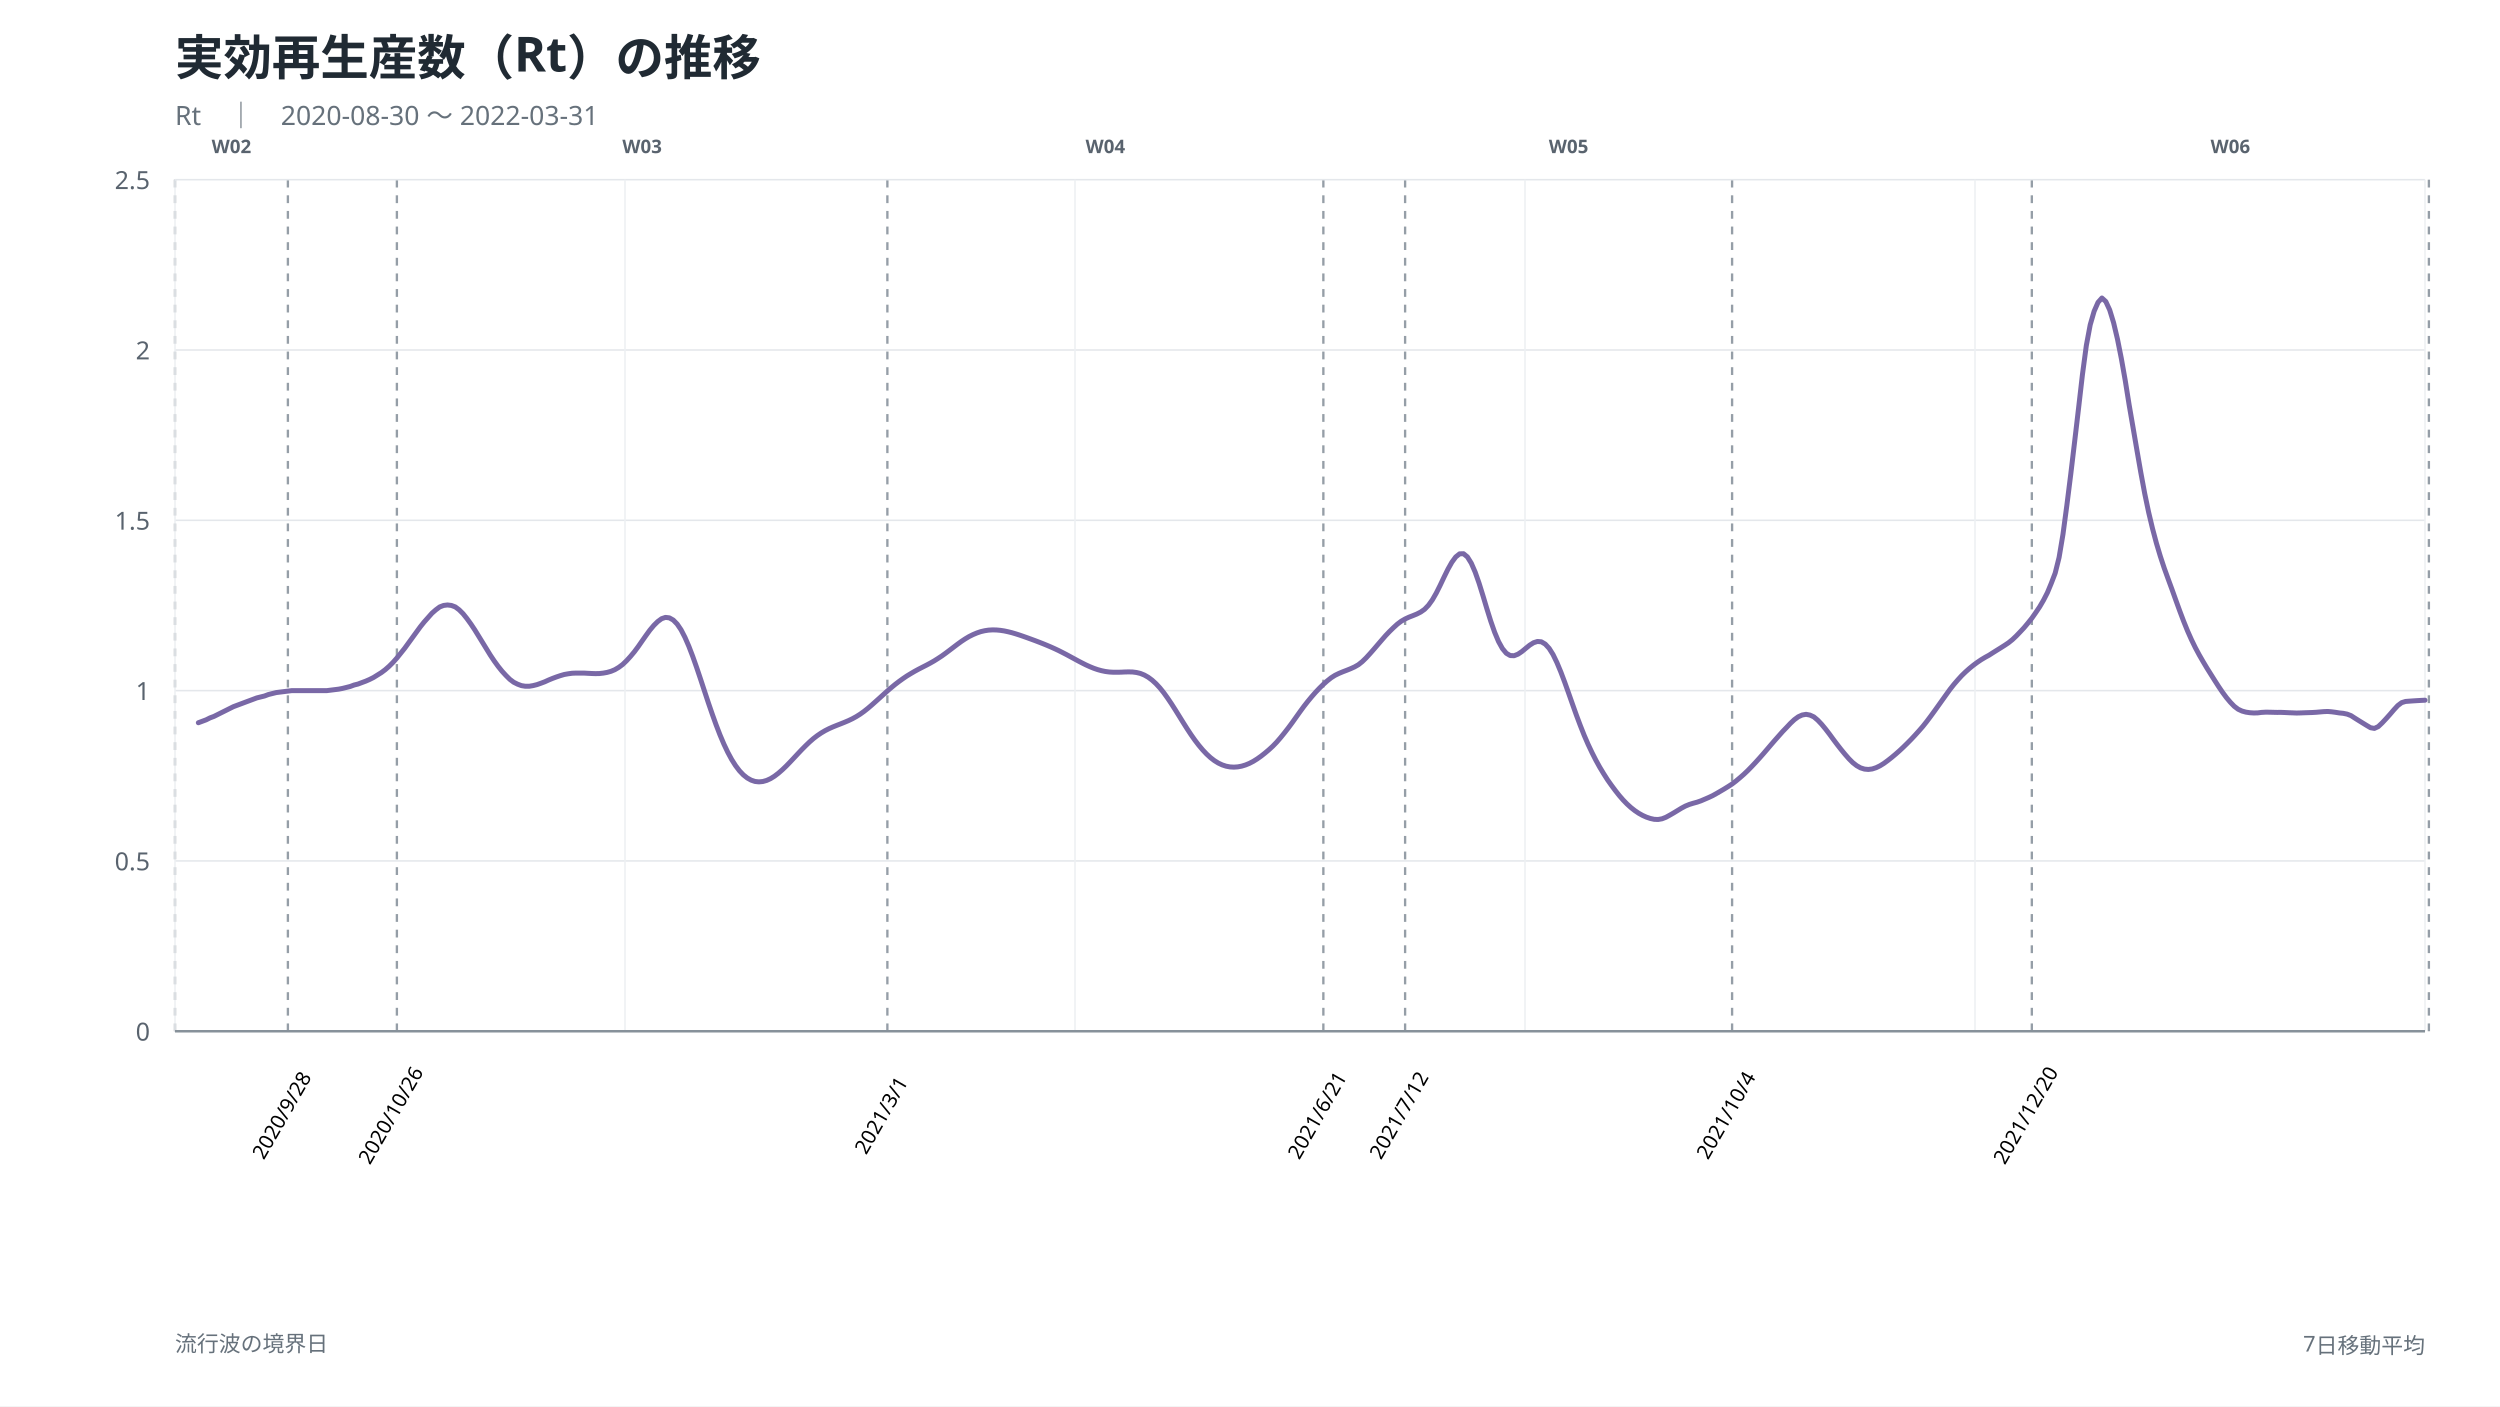
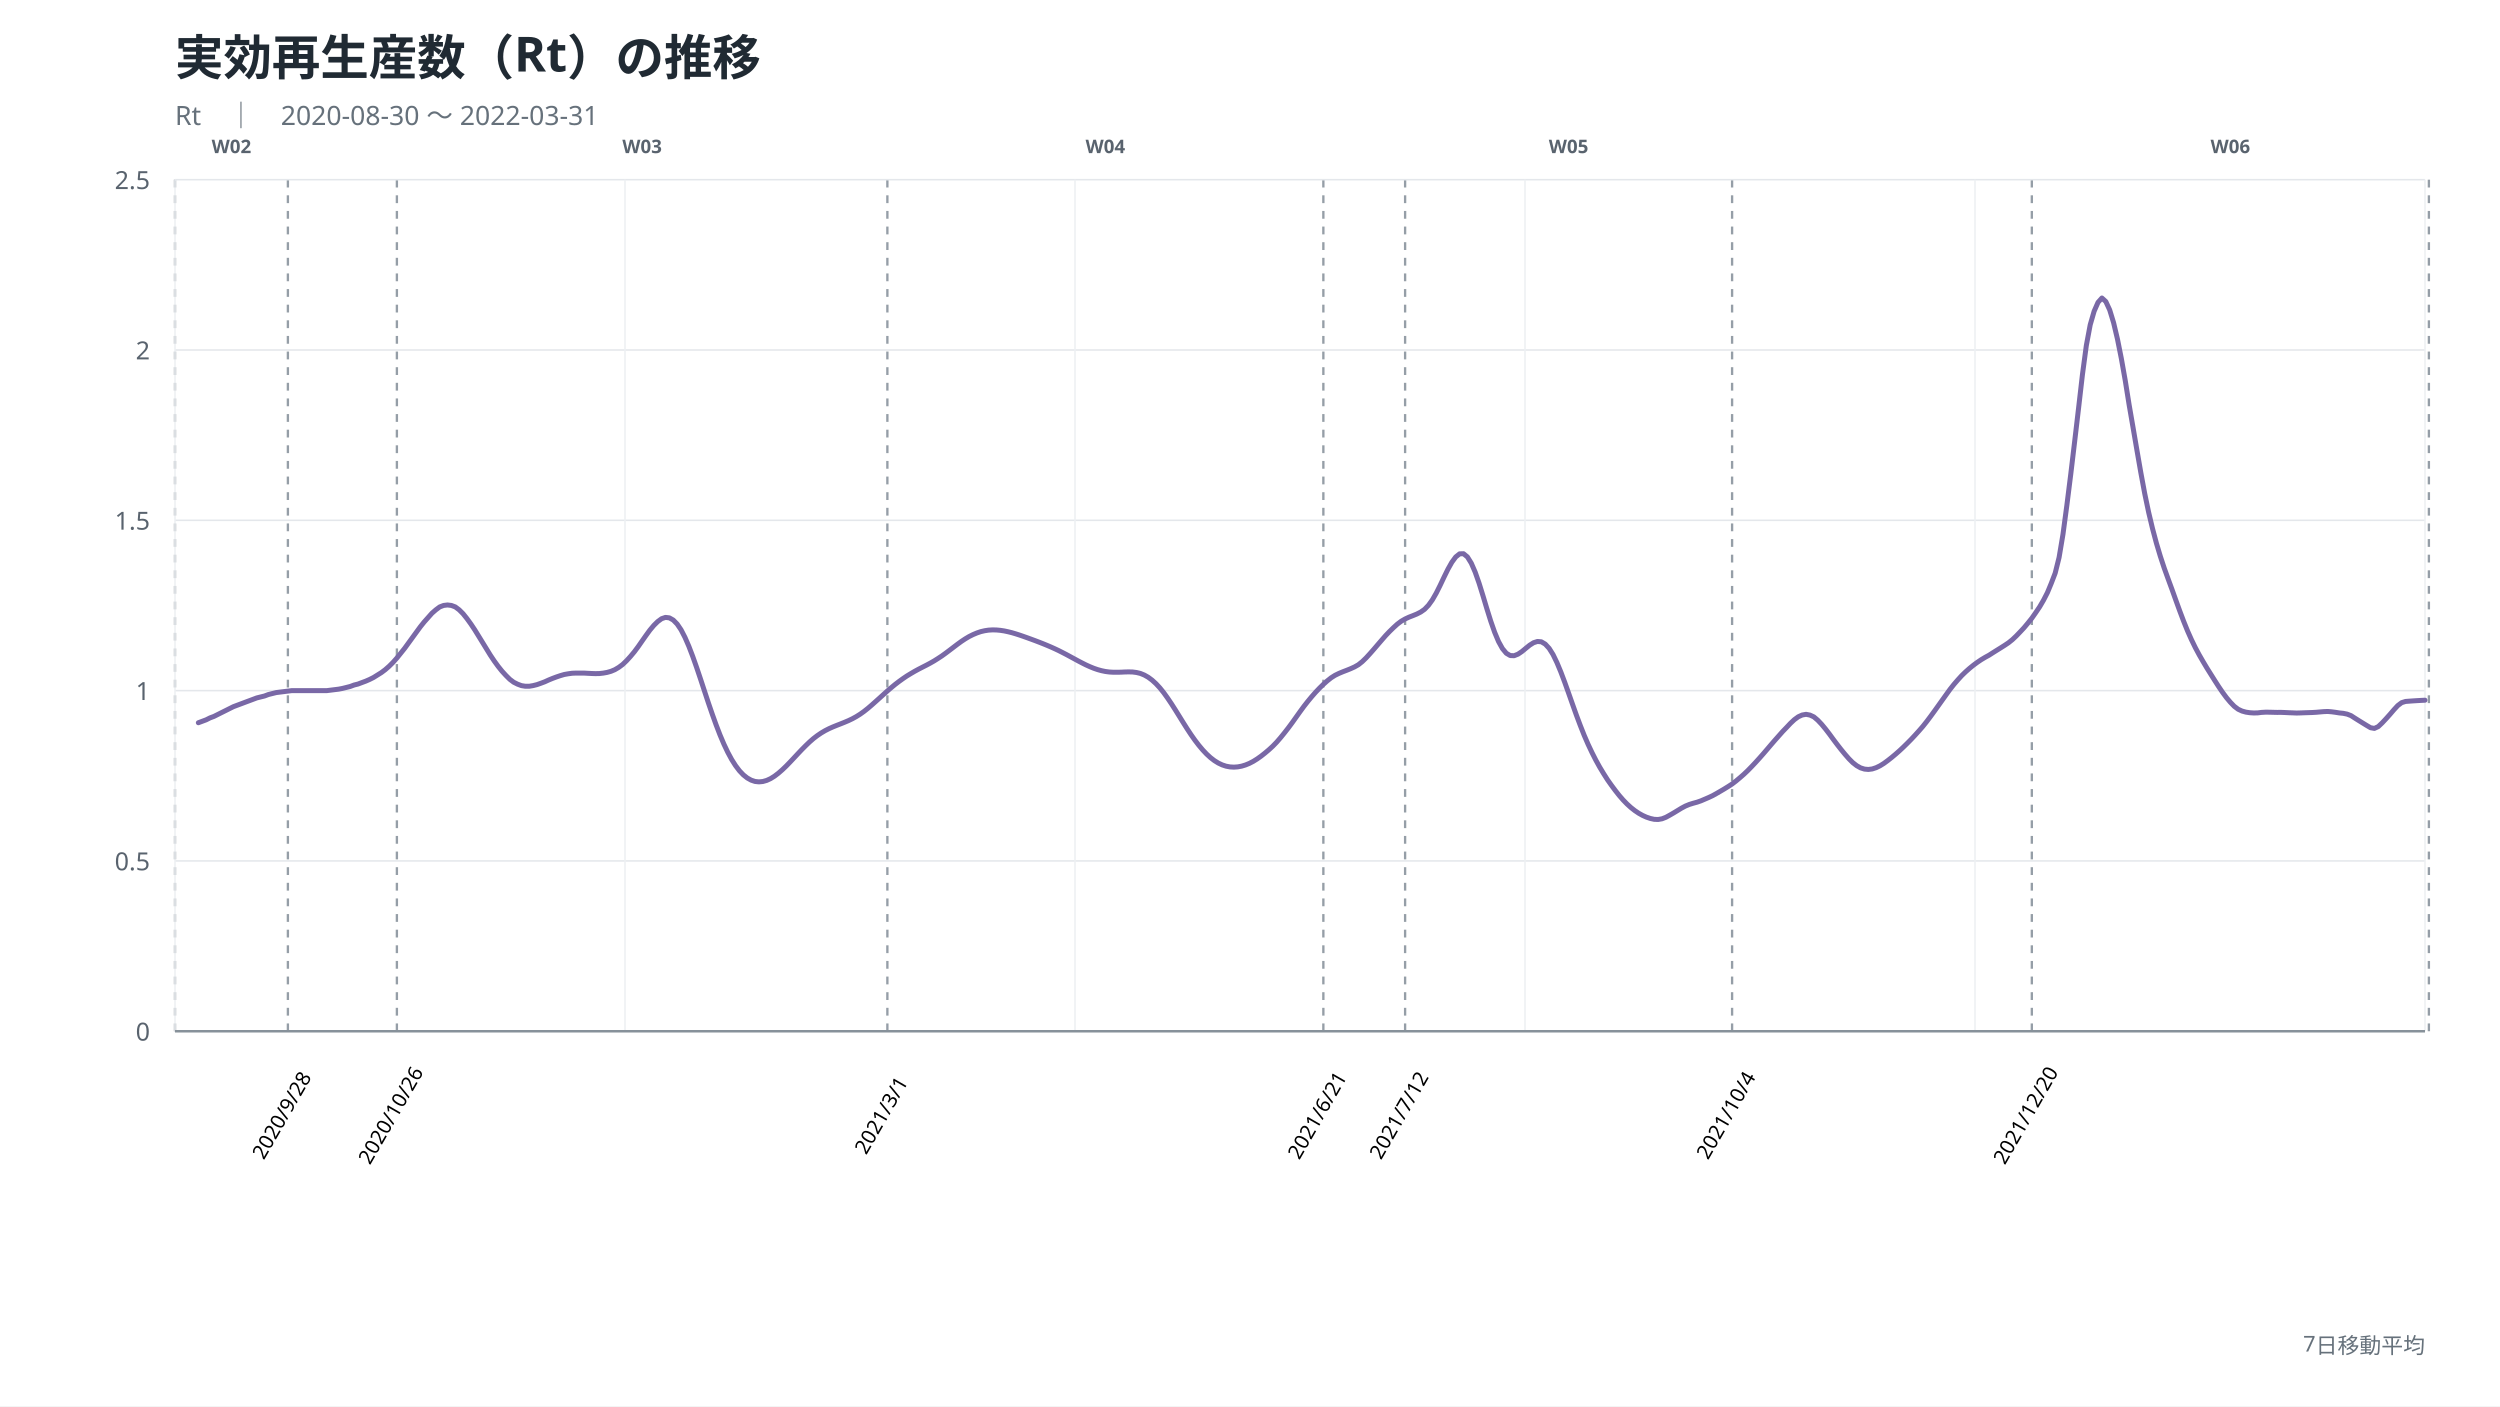
<svg xmlns="http://www.w3.org/2000/svg" width="1600" height="900" viewBox="0 0 1600 900" role="img" aria-labelledby="title desc">
  <rect width="100%" height="100%" fill="#fff" />
  <text x="112" y="48" font-family="sans-serif" font-size="31" font-weight="700" fill="#202a33">実効再生産数（Rt）の推移</text>
  <text x="112" y="80" font-family="sans-serif" font-size="17" fill="#66717b">Rt　｜　2020-08-30 ～ 2022-03-31</text>
  <line x1="112.00" y1="115" x2="112.00" y2="660" stroke="#8a949d" stroke-width="1.5" stroke-dasharray="5 5" opacity="0.9" />
  <line x1="184.25" y1="115" x2="184.25" y2="660" stroke="#8a949d" stroke-width="1.5" stroke-dasharray="5 5" opacity="0.9" />
  <text x="148.12" y="98" text-anchor="middle" font-family="sans-serif" font-size="12" font-weight="600" fill="#59636e">W02</text>
  <line x1="254.01" y1="115" x2="254.01" y2="660" stroke="#8a949d" stroke-width="1.5" stroke-dasharray="5 5" opacity="0.9" />
  <line x1="567.92" y1="115" x2="567.92" y2="660" stroke="#8a949d" stroke-width="1.5" stroke-dasharray="5 5" opacity="0.9" />
  <text x="410.96" y="98" text-anchor="middle" font-family="sans-serif" font-size="12" font-weight="600" fill="#59636e">W03</text>
  <line x1="846.95" y1="115" x2="846.95" y2="660" stroke="#8a949d" stroke-width="1.5" stroke-dasharray="5 5" opacity="0.9" />
  <text x="707.43" y="98" text-anchor="middle" font-family="sans-serif" font-size="12" font-weight="600" fill="#59636e">W04</text>
  <line x1="899.27" y1="115" x2="899.27" y2="660" stroke="#8a949d" stroke-width="1.5" stroke-dasharray="5 5" opacity="0.9" />
  <line x1="1108.54" y1="115" x2="1108.54" y2="660" stroke="#8a949d" stroke-width="1.5" stroke-dasharray="5 5" opacity="0.9" />
  <text x="1003.90" y="98" text-anchor="middle" font-family="sans-serif" font-size="12" font-weight="600" fill="#59636e">W05</text>
  <line x1="1300.37" y1="115" x2="1300.37" y2="660" stroke="#8a949d" stroke-width="1.5" stroke-dasharray="5 5" opacity="0.9" />
  <line x1="1554.49" y1="115" x2="1554.49" y2="660" stroke="#8a949d" stroke-width="1.5" stroke-dasharray="5 5" opacity="0.9" />
  <text x="1427.43" y="98" text-anchor="middle" font-family="sans-serif" font-size="12" font-weight="600" fill="#59636e">W06</text>
  <line x1="112" y1="660.00" x2="1552" y2="660.00" stroke="#e4e7eb" stroke-width="1" />
  <text x="96" y="666.00" text-anchor="end" font-family="sans-serif" font-size="16" fill="#59636e">0</text>
  <line x1="112" y1="551.00" x2="1552" y2="551.00" stroke="#e4e7eb" stroke-width="1" />
  <text x="96" y="557.00" text-anchor="end" font-family="sans-serif" font-size="16" fill="#59636e">0.5</text>
  <line x1="112" y1="442.00" x2="1552" y2="442.00" stroke="#e4e7eb" stroke-width="1" />
  <text x="96" y="448.00" text-anchor="end" font-family="sans-serif" font-size="16" fill="#59636e">1</text>
  <line x1="112" y1="333.00" x2="1552" y2="333.00" stroke="#e4e7eb" stroke-width="1" />
  <text x="96" y="339.00" text-anchor="end" font-family="sans-serif" font-size="16" fill="#59636e">1.5</text>
  <line x1="112" y1="224.00" x2="1552" y2="224.00" stroke="#e4e7eb" stroke-width="1" />
  <text x="96" y="230.00" text-anchor="end" font-family="sans-serif" font-size="16" fill="#59636e">2</text>
  <line x1="112" y1="115.00" x2="1552" y2="115.00" stroke="#e4e7eb" stroke-width="1" />
  <text x="96" y="121.00" text-anchor="end" font-family="sans-serif" font-size="16" fill="#59636e">2.5</text>
  <line x1="112.00" y1="115" x2="112.00" y2="660" stroke="#edf0f2" stroke-width="1" />
  <line x1="400.00" y1="115" x2="400.00" y2="660" stroke="#edf0f2" stroke-width="1" />
  <line x1="688.00" y1="115" x2="688.00" y2="660" stroke="#edf0f2" stroke-width="1" />
  <line x1="976.00" y1="115" x2="976.00" y2="660" stroke="#edf0f2" stroke-width="1" />
  <line x1="1264.00" y1="115" x2="1264.00" y2="660" stroke="#edf0f2" stroke-width="1" />
  <line x1="1552.00" y1="115" x2="1552.00" y2="660" stroke="#edf0f2" stroke-width="1" />
  <path d=" M126.95 462.55 L129.44 461.62 L131.93 460.69 L134.42 459.44 L136.91 458.51 L139.40 457.26 L141.90 456.01 L144.39 454.77 L146.88 453.52 L149.37 452.28 L151.86 451.34 L154.35 450.41 L156.84 449.47 L159.34 448.54 L161.83 447.61 L164.32 446.67 L166.81 446.05 L169.30 445.43 L171.79 444.49 L174.28 443.87 L176.78 443.25 L179.27 442.93 L181.76 442.62 L184.25 442.31 L186.74 442.00 L189.23 442.00 L191.72 442.00 L194.21 442.00 L196.71 442.00 L199.20 442.00 L201.69 442.00 L204.18 442.00 L206.67 442.00 L209.16 442.00 L211.65 441.69 L214.15 441.38 L216.64 441.07 L219.13 440.60 L221.62 439.98 L224.11 439.35 L226.60 438.42 L229.09 437.80 L231.58 436.86 L234.08 435.93 L236.57 434.84 L239.06 433.59 L241.55 432.03 L244.04 430.48 L246.53 428.61 L249.02 426.43 L251.52 423.94 L254.01 421.13 L256.50 418.02 L258.99 414.91 L261.48 411.48 L263.97 408.05 L266.46 404.63 L268.96 401.20 L271.45 398.09 L273.94 395.29 L276.43 392.48 L278.92 390.30 L281.41 388.44 L283.90 387.49 L286.39 387.18 L288.89 387.49 L291.38 388.42 L293.87 390.29 L296.36 392.78 L298.85 395.89 L301.34 399.33 L303.83 403.07 L306.33 407.12 L308.82 411.17 L311.31 415.22 L313.80 419.27 L316.29 423.00 L318.78 426.43 L321.27 429.54 L323.76 432.26 L326.26 434.75 L328.75 436.62 L331.24 437.87 L333.73 438.80 L336.22 439.20 L338.71 439.20 L341.20 438.78 L343.70 438.15 L346.19 437.27 L348.68 436.33 L351.17 435.19 L353.66 434.17 L356.15 433.24 L358.64 432.40 L361.13 431.67 L363.63 431.23 L366.12 430.88 L368.61 430.77 L371.10 430.77 L373.59 430.77 L376.08 430.91 L378.57 431.04 L381.07 431.12 L383.56 431.07 L386.05 430.79 L388.54 430.34 L391.03 429.64 L393.52 428.59 L396.01 427.11 L398.51 425.25 L401.00 422.86 L403.49 420.13 L405.98 417.15 L408.47 413.80 L410.96 410.21 L413.45 406.67 L415.94 403.25 L418.44 400.27 L420.93 397.81 L423.42 395.97 L425.91 395.13 L428.40 395.43 L430.89 396.84 L433.38 399.38 L435.88 403.08 L438.37 407.90 L440.86 413.62 L443.35 420.11 L445.84 427.16 L448.33 434.56 L450.82 442.14 L453.31 449.68 L455.81 456.95 L458.30 463.89 L460.79 470.34 L463.28 476.21 L465.77 481.46 L468.26 486.07 L470.75 490.00 L473.25 493.30 L475.74 495.92 L478.23 497.90 L480.72 499.29 L483.21 500.13 L485.70 500.40 L488.19 500.17 L490.69 499.46 L493.18 498.31 L495.67 496.76 L498.16 494.86 L500.65 492.69 L503.14 490.31 L505.63 487.74 L508.12 485.09 L510.62 482.41 L513.11 479.78 L515.60 477.27 L518.09 474.88 L520.58 472.70 L523.07 470.79 L525.56 469.10 L528.06 467.62 L530.55 466.35 L533.04 465.24 L535.53 464.23 L538.02 463.26 L540.51 462.26 L543.00 461.20 L545.49 460.01 L547.99 458.64 L550.48 457.08 L552.97 455.30 L555.46 453.33 L557.95 451.19 L560.44 448.97 L562.93 446.74 L565.43 444.46 L567.92 442.22 L570.41 440.08 L572.90 438.03 L575.39 436.12 L577.88 434.33 L580.37 432.64 L582.87 431.12 L585.36 429.66 L587.85 428.30 L590.34 427.02 L592.83 425.75 L595.32 424.42 L597.81 423.00 L600.30 421.43 L602.80 419.79 L605.29 417.99 L607.78 416.12 L610.27 414.22 L612.76 412.33 L615.25 410.52 L617.74 408.87 L620.24 407.38 L622.73 406.14 L625.22 405.09 L627.71 404.24 L630.20 403.66 L632.69 403.28 L635.18 403.13 L637.67 403.18 L640.17 403.41 L642.66 403.79 L645.15 404.32 L647.64 404.94 L650.13 405.68 L652.62 406.48 L655.11 407.34 L657.61 408.23 L660.10 409.14 L662.59 410.06 L665.08 411.01 L667.57 411.99 L670.06 413.01 L672.55 414.07 L675.04 415.19 L677.54 416.37 L680.03 417.63 L682.52 418.92 L685.01 420.27 L687.50 421.62 L689.99 422.97 L692.48 424.27 L694.98 425.53 L697.47 426.66 L699.96 427.68 L702.45 428.54 L704.94 429.23 L707.43 429.75 L709.92 430.08 L712.42 430.23 L714.91 430.25 L717.40 430.19 L719.89 430.07 L722.38 430.01 L724.87 430.08 L727.36 430.40 L729.85 431.00 L732.35 432.02 L734.84 433.43 L737.33 435.28 L739.82 437.55 L742.31 440.24 L744.80 443.34 L747.29 446.81 L749.79 450.53 L752.28 454.44 L754.77 458.44 L757.26 462.46 L759.75 466.40 L762.24 470.17 L764.73 473.71 L767.22 476.96 L769.72 479.94 L772.21 482.58 L774.70 484.87 L777.19 486.79 L779.68 488.34 L782.17 489.52 L784.66 490.35 L787.16 490.82 L789.65 490.97 L792.14 490.80 L794.63 490.34 L797.12 489.58 L799.61 488.56 L802.10 487.26 L804.60 485.70 L807.09 483.93 L809.58 481.97 L812.07 479.87 L814.56 477.58 L817.05 475.01 L819.54 472.13 L822.03 469.06 L824.53 465.85 L827.02 462.49 L829.51 458.99 L832.00 455.49 L834.49 452.09 L836.98 448.91 L839.47 445.90 L841.97 443.05 L844.46 440.42 L846.95 437.98 L849.44 435.76 L851.93 433.78 L854.42 432.20 L856.91 430.98 L859.40 429.94 L861.90 428.98 L864.39 427.97 L866.88 426.84 L869.37 425.42 L871.86 423.43 L874.35 421.00 L876.84 418.28 L879.34 415.43 L881.83 412.52 L884.32 409.63 L886.81 406.77 L889.30 404.16 L891.79 401.73 L894.28 399.46 L896.78 397.58 L899.27 396.14 L901.76 394.98 L904.25 394.01 L906.74 392.99 L909.23 391.72 L911.72 389.97 L914.21 387.39 L916.71 383.92 L919.20 379.59 L921.69 374.62 L924.18 369.36 L926.67 364.30 L929.16 359.87 L931.65 356.46 L934.15 354.46 L936.64 354.38 L939.13 356.41 L941.62 360.43 L944.11 366.15 L946.60 373.23 L949.09 381.23 L951.58 389.54 L954.08 397.53 L956.57 404.65 L959.06 410.59 L961.55 415.08 L964.04 418.08 L966.53 419.55 L969.02 419.66 L971.52 418.67 L974.01 416.99 L976.50 414.93 L978.99 412.91 L981.48 411.34 L983.97 410.54 L986.46 410.75 L988.96 412.23 L991.45 414.93 L993.94 418.90 L996.43 424.05 L998.92 430.03 L1001.41 436.62 L1003.90 443.59 L1006.39 450.66 L1008.89 457.68 L1011.38 464.30 L1013.87 470.59 L1016.36 476.34 L1018.85 481.60 L1021.34 486.51 L1023.83 491.01 L1026.33 495.15 L1028.82 499.07 L1031.31 502.59 L1033.80 505.94 L1036.29 509.10 L1038.78 511.97 L1041.27 514.54 L1043.76 516.81 L1046.26 518.78 L1048.75 520.46 L1051.24 521.86 L1053.73 522.98 L1056.22 523.82 L1058.71 524.37 L1061.20 524.47 L1063.70 524.03 L1066.19 523.06 L1068.68 521.69 L1071.17 520.25 L1073.66 518.74 L1076.15 517.22 L1078.64 515.89 L1081.13 514.86 L1083.63 514.08 L1086.12 513.40 L1088.61 512.53 L1091.10 511.46 L1093.59 510.39 L1096.08 509.22 L1098.57 507.83 L1101.07 506.38 L1103.56 504.91 L1106.05 503.37 L1108.54 501.76 L1111.03 499.86 L1113.52 497.77 L1116.01 495.60 L1118.51 493.23 L1121.00 490.68 L1123.49 488.04 L1125.98 485.29 L1128.47 482.47 L1130.96 479.57 L1133.45 476.64 L1135.94 473.76 L1138.44 470.94 L1140.93 468.13 L1143.42 465.55 L1145.91 462.90 L1148.40 460.57 L1150.89 458.74 L1153.38 457.61 L1155.88 457.17 L1158.37 457.65 L1160.86 458.80 L1163.35 460.91 L1165.84 463.54 L1168.33 466.55 L1170.82 469.78 L1173.31 473.19 L1175.81 476.51 L1178.30 479.70 L1180.79 482.73 L1183.28 485.58 L1185.77 488.07 L1188.26 490.02 L1190.75 491.43 L1193.25 492.22 L1195.74 492.45 L1198.23 492.13 L1200.72 491.32 L1203.21 490.11 L1205.70 488.56 L1208.19 486.73 L1210.69 484.76 L1213.18 482.68 L1215.67 480.48 L1218.16 478.15 L1220.65 475.71 L1223.14 473.19 L1225.63 470.53 L1228.12 467.77 L1230.62 464.90 L1233.11 461.77 L1235.60 458.45 L1238.09 455.03 L1240.58 451.55 L1243.07 448.05 L1245.56 444.57 L1248.06 441.11 L1250.55 437.96 L1253.04 435.08 L1255.53 432.35 L1258.02 429.95 L1260.51 427.74 L1263.00 425.72 L1265.49 423.88 L1267.99 422.19 L1270.48 420.70 L1272.97 419.34 L1275.46 417.74 L1277.95 416.18 L1280.44 414.63 L1282.93 413.05 L1285.43 411.38 L1287.92 409.38 L1290.41 407.02 L1292.90 404.42 L1295.39 401.75 L1297.88 398.77 L1300.37 395.66 L1302.87 392.09 L1305.36 388.39 L1307.85 384.13 L1310.34 379.29 L1312.83 373.27 L1315.32 366.78 L1317.81 356.79 L1320.30 341.95 L1322.80 323.30 L1325.29 303.43 L1327.78 282.54 L1330.27 261.35 L1332.76 239.74 L1335.25 221.14 L1337.74 207.84 L1340.24 199.20 L1342.73 193.52 L1345.22 190.73 L1347.71 192.98 L1350.20 198.35 L1352.69 206.51 L1355.18 217.04 L1357.67 229.52 L1360.17 243.62 L1362.66 259.20 L1365.15 273.61 L1367.64 288.16 L1370.13 302.49 L1372.62 315.90 L1375.11 327.79 L1377.61 338.29 L1380.10 347.63 L1382.59 355.96 L1385.08 363.53 L1387.57 370.43 L1390.06 377.20 L1392.55 384.16 L1395.04 391.02 L1397.54 397.63 L1400.03 403.79 L1402.52 409.38 L1405.01 414.49 L1407.50 419.14 L1409.99 423.46 L1412.48 427.63 L1414.98 431.62 L1417.47 435.58 L1419.96 439.45 L1422.45 443.12 L1424.94 446.49 L1427.43 449.45 L1429.92 452.03 L1432.42 453.92 L1434.91 455.08 L1437.40 455.77 L1439.89 456.14 L1442.38 456.30 L1444.87 456.25 L1447.36 455.94 L1449.85 455.80 L1452.35 455.81 L1454.84 455.88 L1457.33 455.94 L1459.82 455.92 L1462.31 456.01 L1464.80 456.14 L1467.29 456.23 L1469.79 456.34 L1472.28 456.27 L1474.77 456.17 L1477.26 456.09 L1479.75 456.01 L1482.24 455.87 L1484.73 455.65 L1487.22 455.44 L1489.72 455.34 L1492.21 455.55 L1494.70 455.88 L1497.19 456.28 L1499.68 456.53 L1502.17 457.04 L1504.66 458.01 L1507.16 459.63 L1509.65 461.19 L1512.14 462.73 L1514.63 464.26 L1517.12 465.73 L1519.61 466.18 L1522.10 465.01 L1524.60 462.63 L1527.09 459.97 L1529.58 457.19 L1532.07 454.28 L1534.56 451.58 L1537.05 449.70 L1539.54 448.93 L1542.03 448.74 L1544.53 448.56 L1547.02 448.40 L1549.51 448.26 L1552.00 448.13" fill="none" stroke="#7968a6" stroke-width="3.2" stroke-linejoin="round" stroke-linecap="round" />
  <text x="1552" y="865" text-anchor="end" font-family="sans-serif" font-size="14" fill="#66717b">7日移動平均</text>
  <line x1="112" y1="660" x2="1552" y2="660" stroke="#87919a" stroke-width="1.6" />
-   <text x="112" y="865" font-family="sans-serif" font-size="14" fill="#66717b">流行波の境界日</text>
+   <text x="112" y="865" font-family="sans-serif" font-size="14" fill="#66717b" />
  <text x="184.25" y="716" text-anchor="middle" font-family="sans-serif" font-size="13" fill="#000000" transform="rotate(-60 184.25 716)">2020/9/28</text>
  <text x="254.01" y="716" text-anchor="middle" font-family="sans-serif" font-size="13" fill="#000000" transform="rotate(-60 254.01 716)">2020/10/26</text>
  <text x="567.92" y="716" text-anchor="middle" font-family="sans-serif" font-size="13" fill="#000000" transform="rotate(-60 567.92 716)">2021/3/1</text>
  <text x="846.95" y="716" text-anchor="middle" font-family="sans-serif" font-size="13" fill="#000000" transform="rotate(-60 846.95 716)">2021/6/21</text>
  <text x="899.27" y="716" text-anchor="middle" font-family="sans-serif" font-size="13" fill="#000000" transform="rotate(-60 899.27 716)">2021/7/12</text>
  <text x="1108.54" y="716" text-anchor="middle" font-family="sans-serif" font-size="13" fill="#000000" transform="rotate(-60 1108.54 716)">2021/10/4</text>
  <text x="1300.37" y="716" text-anchor="middle" font-family="sans-serif" font-size="13" fill="#000000" transform="rotate(-60 1300.37 716)">2021/12/20</text>
</svg>
